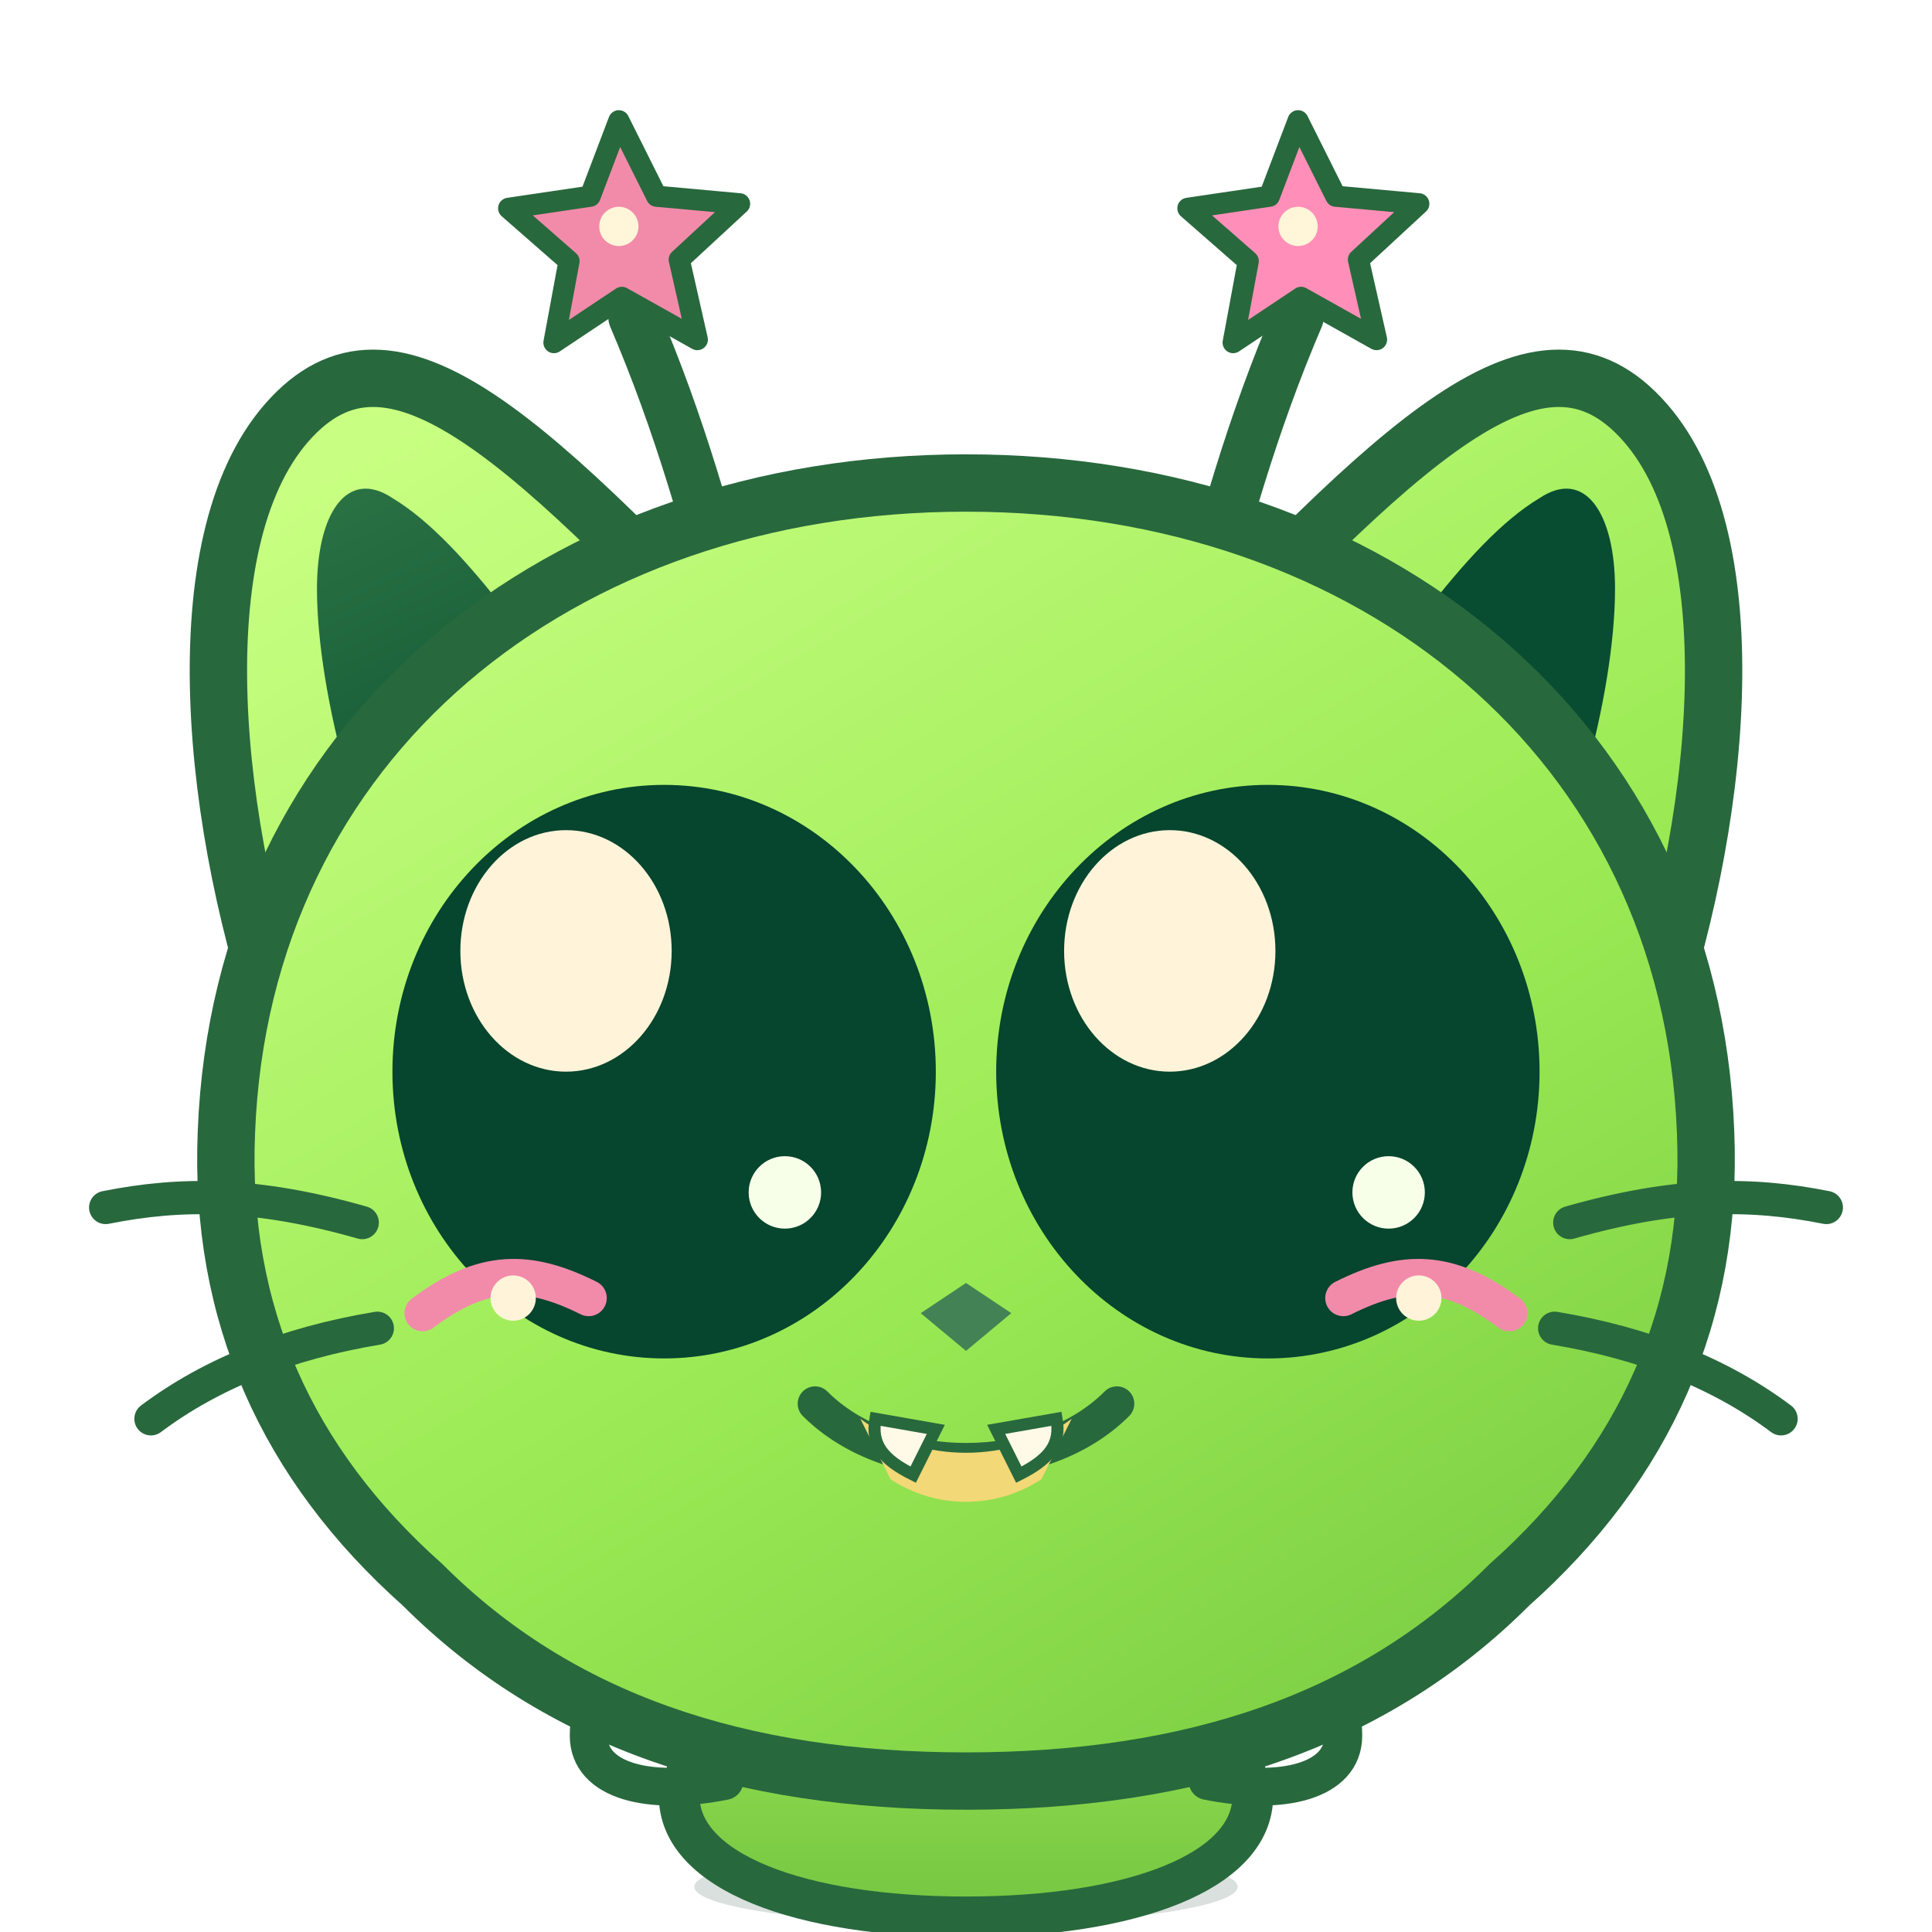
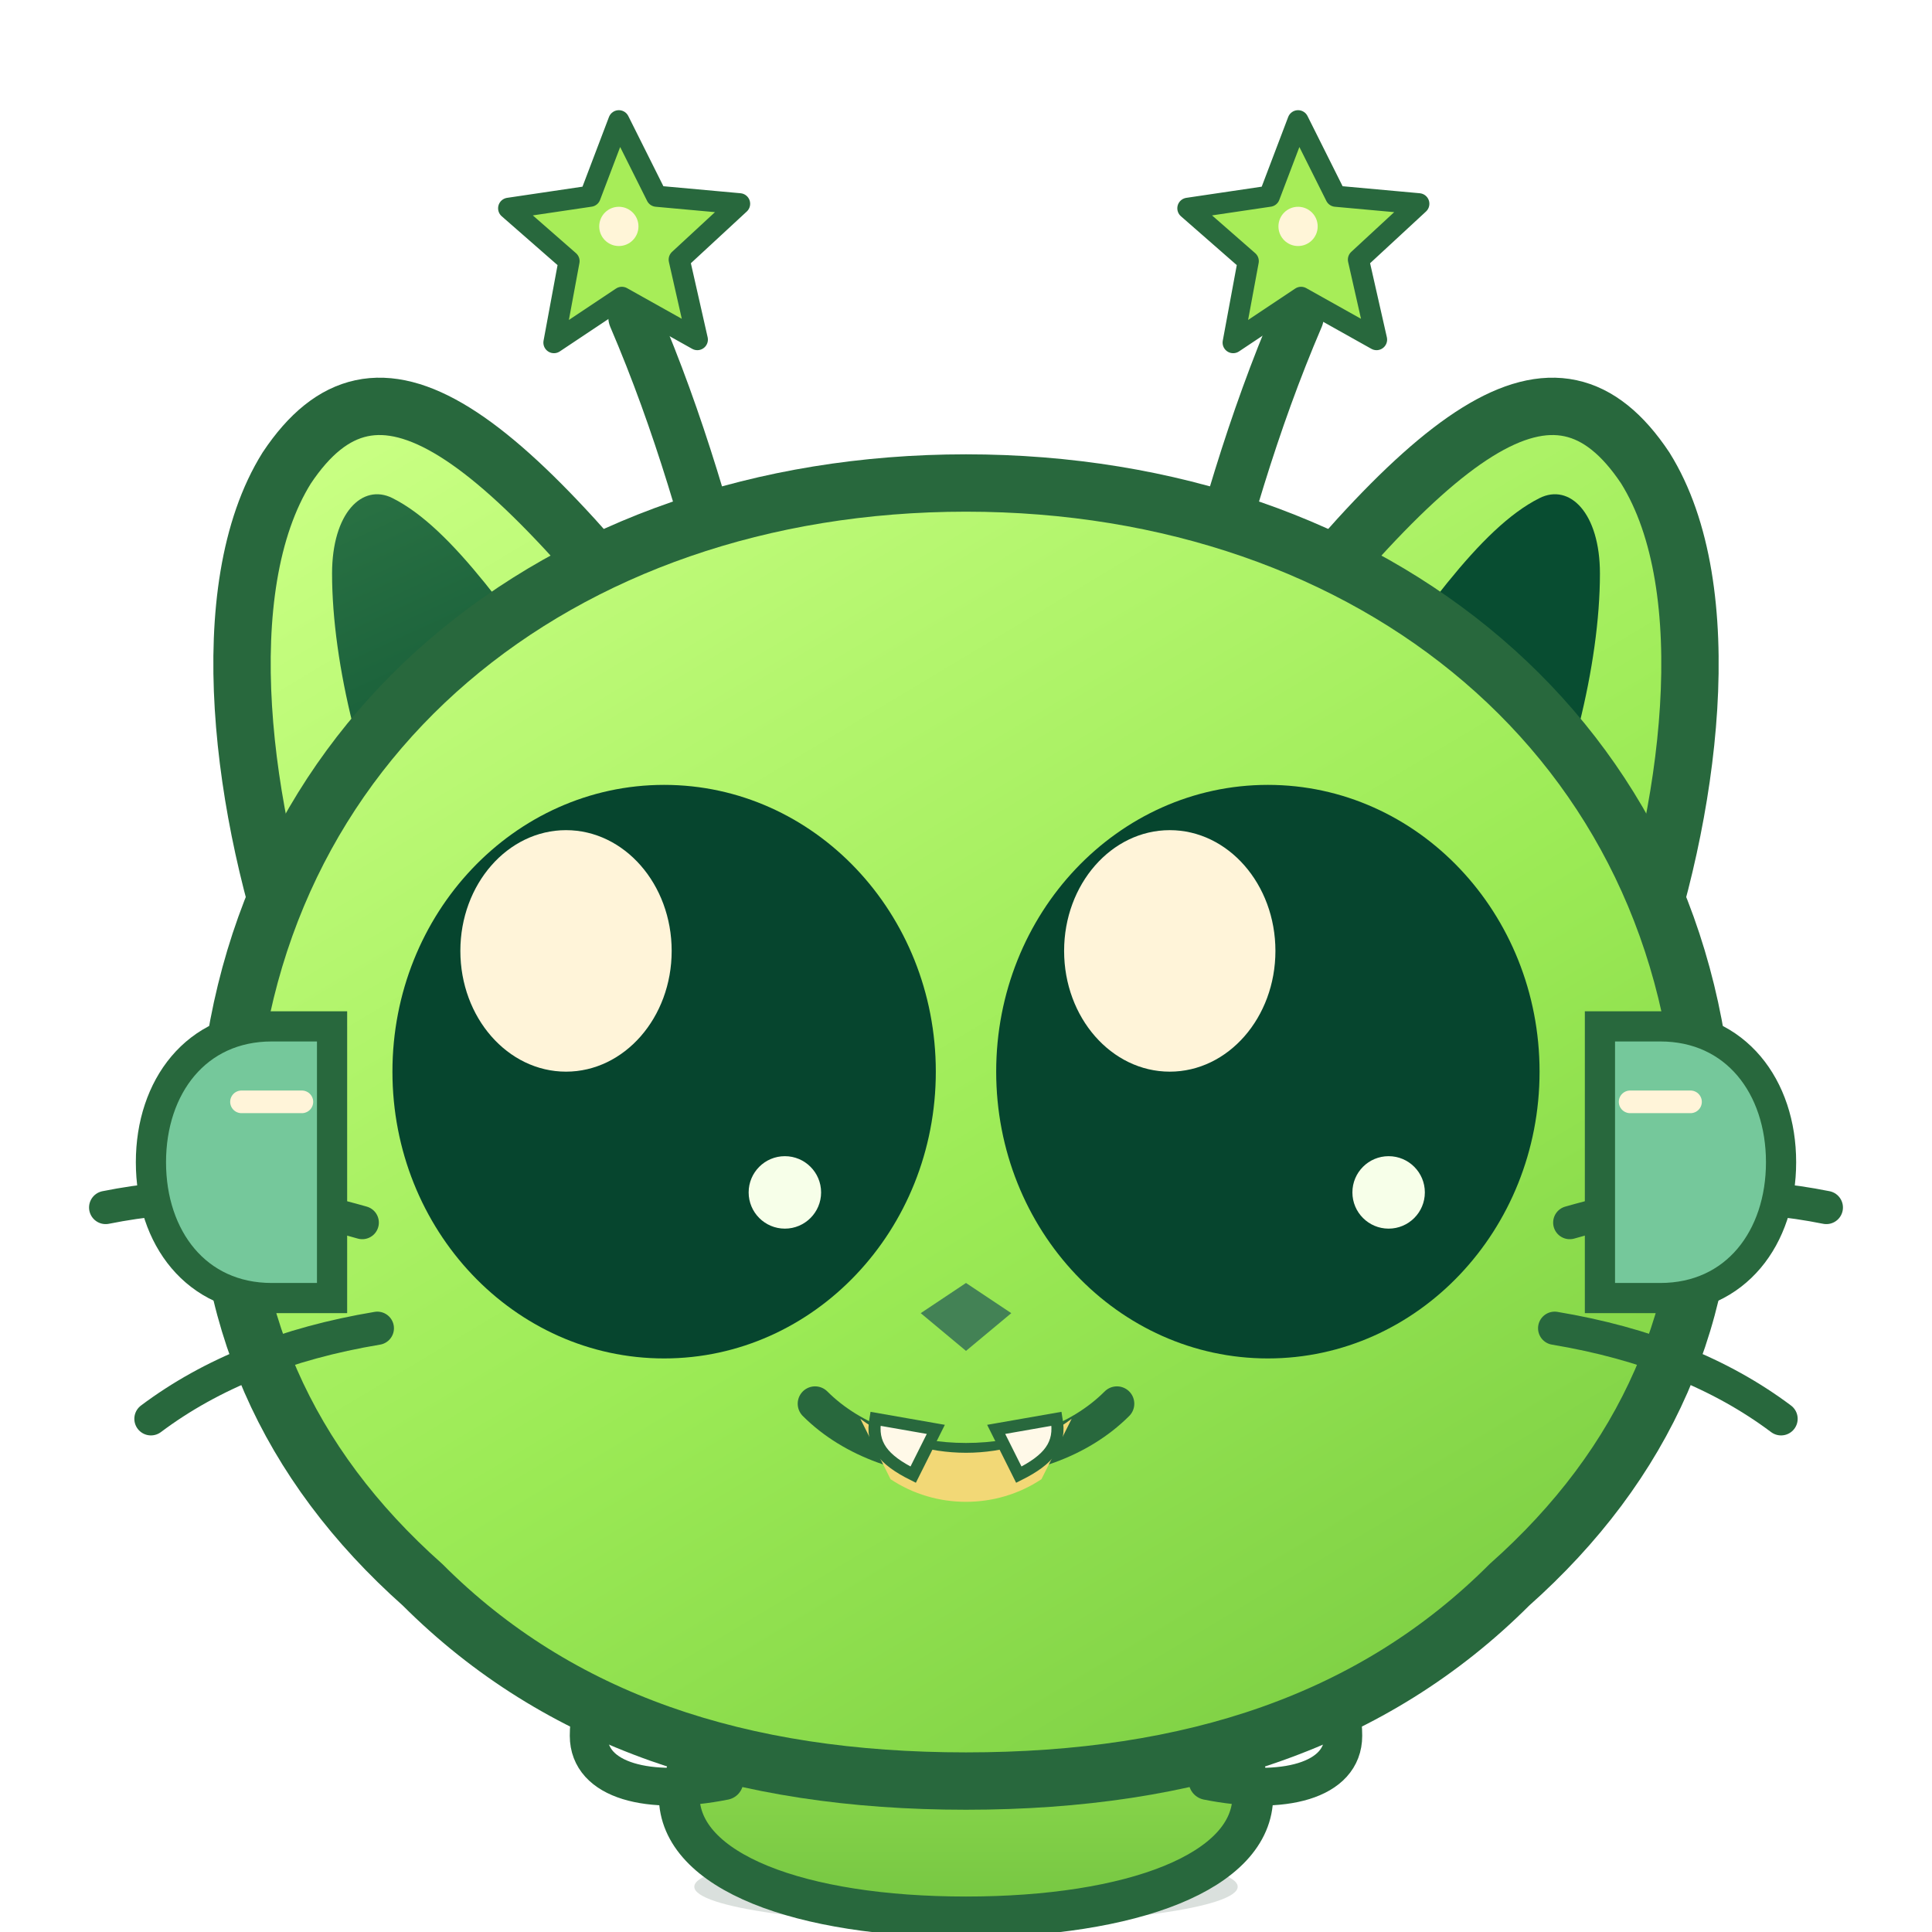
<svg xmlns="http://www.w3.org/2000/svg" viewBox="0 0 128 128" fill="none">
  <defs>
    <linearGradient id="fur" x1="34" y1="24" x2="91" y2="119" gradientUnits="userSpaceOnUse">
      <stop stop-color="#C8FF82" />
      <stop offset=".58" stop-color="#9BEA55" />
      <stop offset="1" stop-color="#7BCD43" />
    </linearGradient>
    <linearGradient id="ear" x1="24" y1="24" x2="41" y2="61" gradientUnits="userSpaceOnUse">
      <stop stop-color="#317A47" />
      <stop offset="1" stop-color="#084D31" />
    </linearGradient>
    <linearGradient id="body" x1="64" y1="102" x2="64" y2="128" gradientUnits="userSpaceOnUse">
      <stop stop-color="#A7EE58" />
      <stop offset="1" stop-color="#73C441" />
    </linearGradient>
  </defs>
  <ellipse cx="64" cy="125" rx="18" ry="2.5" fill="#163A24" opacity=".16" />
  <path d="M49 106c1-9 7-13 15-13s14 4 15 13l4 13c0 5-8 8-19 8s-19-3-19-8z" fill="url(#body)" stroke="#28683D" stroke-width="2.7" />
  <path d="M48 109c-6-1-9 2-9 6 0 3 4 4 9 3m32-9c6-1 9 2 9 6 0 3-4 4-9 3" stroke="#28683D" stroke-width="2.5" stroke-linecap="round" />
-   <path d="M19 69c-5-14-7-33 0-41 7-8 16 1 33 19l-4 27z" fill="url(#fur)" stroke="#28683D" stroke-width="3.8" stroke-linejoin="round" />
-   <path d="M109 69c5-14 7-33 0-41-7-8-16 1-33 19l4 27z" fill="url(#fur)" stroke="#28683D" stroke-width="3.8" stroke-linejoin="round" />
-   <path d="M21 39c0-5 2-8 5-6 5 3 10 11 16 19-6 2-11 6-14 12-4-7-7-18-7-25Zm86 0c0-5-2-8-5-6-5 3-10 11-16 19 6 2 11 6 14 12 4-7 7-18 7-25Z" fill="url(#ear)" />
+   <path d="M20 65c-4-11-6-26-1-34 6-9 14-3 29 17l-5 25z" fill="url(#fur)" stroke="#28683D" stroke-width="3.8" stroke-linejoin="round" />
+   <path d="M108 65c4-11 6-26 1-34-6-9-14-3-29 17l5 25z" fill="url(#fur)" stroke="#28683D" stroke-width="3.8" stroke-linejoin="round" />
+   <path d="M22 38c0-4 2-6 4-5 4 2 8 8 13 15-5 2-9 5-12 10-3-6-5-14-5-20Zm84 0c0-4-2-6-4-5-4 2-8 8-13 15 5 2 9 5 12 10 3-6 5-14 5-20Z" fill="url(#ear)" />
  <path d="M49 43c-2-8-4-15-7-22m37 22c2-8 4-15 7-22" stroke="#28683D" stroke-width="3.4" stroke-linecap="round" />
-   <path d="m41 8 2.5 5 5.5.5-4 3.7 1.2 5.3-5-2.8-4.5 3 1-5.4-4-3.5 5.4-.8Z" fill="#F28BAA" stroke="#28683D" stroke-width="1.4" stroke-linejoin="round" />
-   <path d="m86 8 2.5 5 5.5.5-4 3.7 1.2 5.3-5-2.8-4.5 3 1-5.4-4-3.5 5.4-.8Z" fill="#FF8FB8" stroke="#28683D" stroke-width="1.4" stroke-linejoin="round" />
+   <path d="m41 8 2.5 5 5.5.5-4 3.7 1.2 5.3-5-2.8-4.5 3 1-5.4-4-3.5 5.4-.8Z" fill="#A7ED58" stroke="#28683D" stroke-width="1.4" stroke-linejoin="round" />
+   <path d="m86 8 2.5 5 5.5.5-4 3.7 1.2 5.3-5-2.8-4.5 3 1-5.4-4-3.5 5.4-.8Z" fill="#A7ED58" stroke="#28683D" stroke-width="1.4" stroke-linejoin="round" />
  <circle cx="41" cy="15" r="1.3" fill="#FFF5D8" />
  <circle cx="86" cy="15" r="1.3" fill="#FFF5D8" />
  <path d="M64 32c-27 0-48 17-49 43-.5 12 4 22 13 30 9 9 21 13 36 13s27-4 36-13c9-8 13.5-18 13-30-1-26-22-43-49-43Z" fill="url(#fur)" stroke="#28683D" stroke-width="3.8" />
  <path d="M24 81c-7-2-12-2-17-1m18 8c-6 1-11 3-15 6m94-13c7-2 12-2 17-1m-18 8c6 1 11 3 15 6" stroke="#28683D" stroke-width="2.2" stroke-linecap="round" />
  <ellipse cx="44" cy="71" rx="18" ry="19" fill="#06452E" />
  <ellipse cx="84" cy="71" rx="18" ry="19" fill="#06452E" />
  <ellipse cx="37.5" cy="63" rx="7" ry="8" fill="#FFF4D9" />
  <ellipse cx="77.5" cy="63" rx="7" ry="8" fill="#FFF4D9" />
  <circle cx="52" cy="79" r="2.4" fill="#F7FFE9" />
  <circle cx="92" cy="79" r="2.4" fill="#F7FFE9" />
  <path d="m61 87 3-2 3 2-3 2.5z" fill="#438255" />
  <path d="M54 93c5 5 15 5 20 0" stroke="#28683D" stroke-width="2.3" stroke-linecap="round" />
  <path d="M57 94c4 3 10 3 14 0l-2 4c-3 2-7 2-10 0z" fill="#F2D876" />
  <path d="m58 94 4 .7-1.5 3c-2-1-2.8-2-2.5-3.7Zm12 0-4 .7 1.5 3c2-1 2.8-2 2.5-3.7Z" fill="#FFF9E8" stroke="#28683D" stroke-width=".8" />
-   <path d="M28 87c4-3 7-3 11-1m50 0c4-2 7-2 11 1" stroke="#F28BAA" stroke-width="2.4" stroke-linecap="round" />
-   <circle cx="34" cy="86" r="1.5" fill="#FFF4D9" />
-   <circle cx="94" cy="86" r="1.5" fill="#FFF4D9" />
+   <path d="M18 68c-5 0-8 4-8 9s3 9 8 9h4V68zm92 0c5 0 8 4 8 9s-3 9-8 9h-4V68z" fill="#75C89B" stroke="#28683D" stroke-width="2" />
+   <path d="M16 73h4m92 0h-4" stroke="#FFF4D9" stroke-width="1.5" stroke-linecap="round" />
</svg>
